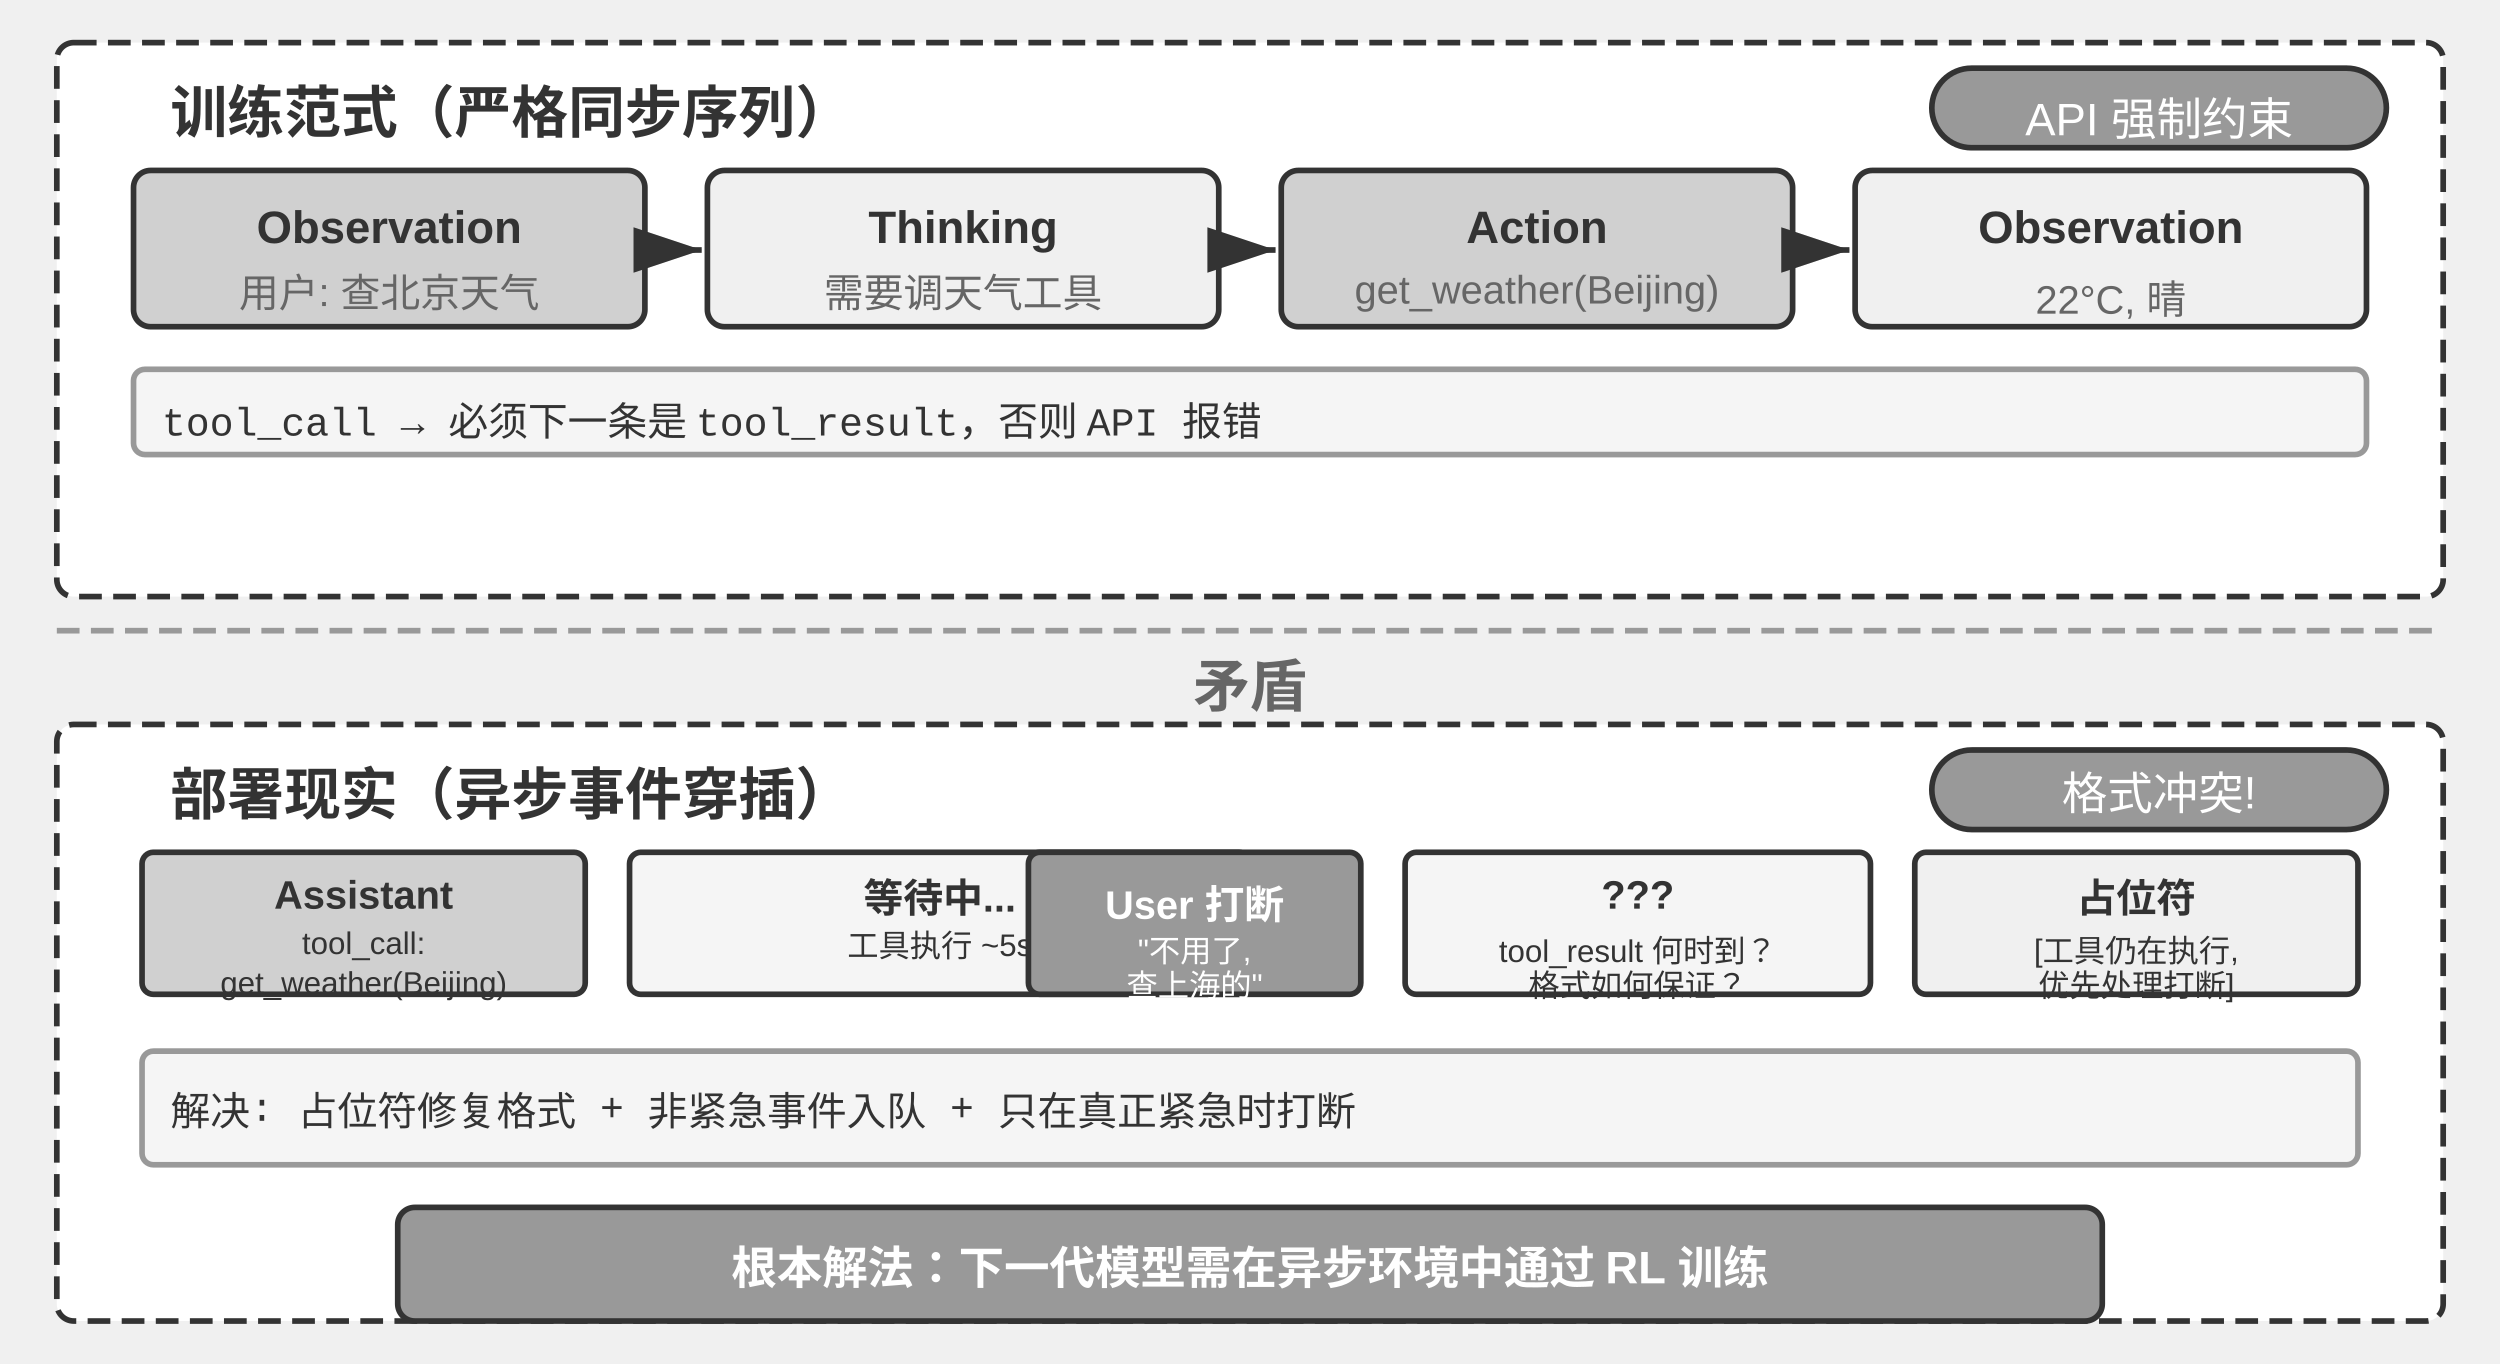
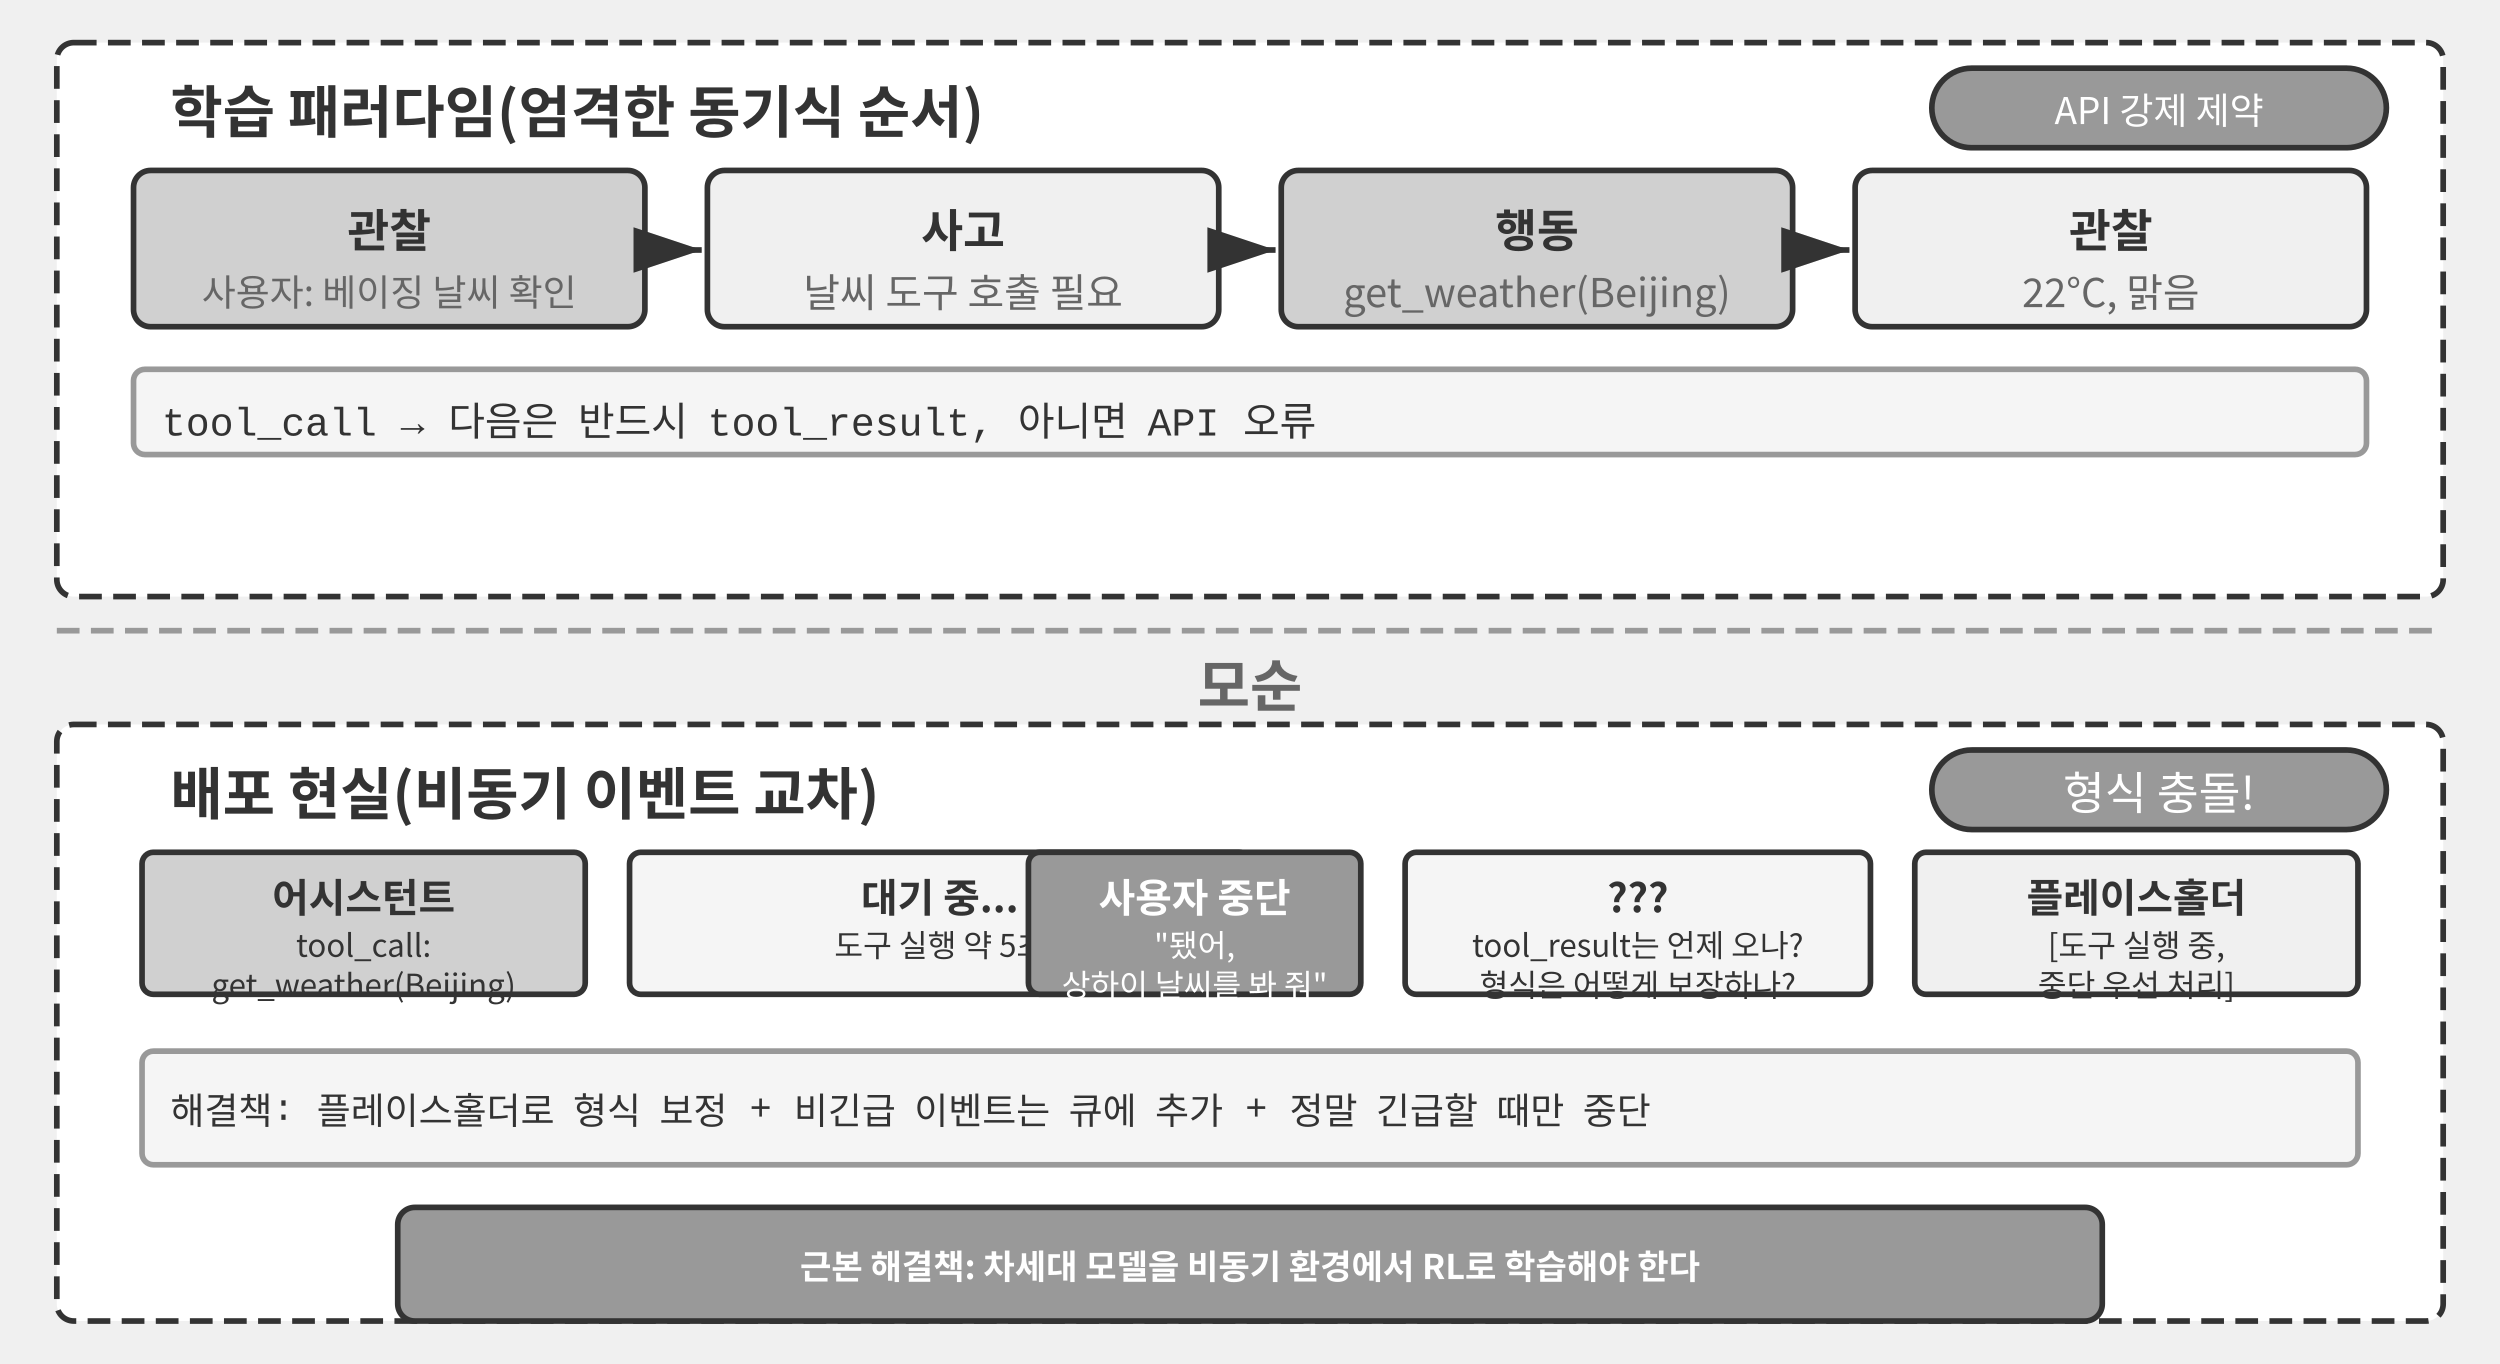
<svg xmlns="http://www.w3.org/2000/svg" viewBox="0 40 880 480" width="880" height="480" style="background:#ffffff">
  <defs>
    <marker id="ah" markerWidth="12" markerHeight="8" refX="12" refY="4" orient="auto">
      <polygon points="0 0, 12 4, 0 8" fill="#333333" />
    </marker>
    <marker id="ah-light" markerWidth="12" markerHeight="8" refX="12" refY="4" orient="auto">
      <polygon points="0 0, 12 4, 0 8" fill="#999999" />
    </marker>
  </defs>
  <rect x="20" y="55" width="840" height="195" rx="6" fill="#ffffff" stroke="#333333" stroke-width="2" stroke-dasharray="8,4" />
-   <text x="60" y="78" font-family="Arial, 'Helvetica Neue', Helvetica, 'PingFang SC', 'Microsoft YaHei', sans-serif" font-size="20" fill="#333333" text-anchor="start" dominant-baseline="central" font-weight="bold">训练范式（严格同步序列）</text>
+   <text x="60" y="78" font-family="'Noto Sans KR', 'Noto Sans CJK KR', 'Apple SD Gothic Neo', Arial, sans-serif" font-size="20" fill="#333333" text-anchor="start" dominant-baseline="central" font-weight="bold">학습 패러다임(엄격한 동기식 순서)</text>
  <rect x="680" y="64" width="160" height="28" rx="14" fill="#999999" stroke="#333333" stroke-width="2" />
-   <text x="760.0" y="78.0" font-family="Arial, 'Helvetica Neue', Helvetica, 'PingFang SC', 'Microsoft YaHei', sans-serif" font-size="16" fill="#ffffff" text-anchor="middle" dominant-baseline="central" font-weight="normal">API 强制约束</text>
+   <text x="760.0" y="78.0" font-family="'Noto Sans KR', 'Noto Sans CJK KR', 'Apple SD Gothic Neo', Arial, sans-serif" font-size="13" fill="#ffffff" text-anchor="middle" dominant-baseline="central" font-weight="normal">API 강제 제약</text>
  <rect x="47.0" y="100" width="180" height="55" rx="6" fill="#d0d0d0" stroke="#333333" stroke-width="2" />
-   <text x="137.0" y="120" font-family="Arial, 'Helvetica Neue', Helvetica, 'PingFang SC', 'Microsoft YaHei', sans-serif" font-size="16" fill="#333333" text-anchor="middle" dominant-baseline="central" font-weight="bold">Observation</text>
-   <text x="137.0" y="142" font-family="Arial, 'Helvetica Neue', Helvetica, 'PingFang SC', 'Microsoft YaHei', sans-serif" font-size="14" fill="#666666" text-anchor="middle" dominant-baseline="central" font-weight="normal">用户: 查北京天气</text>
+   <text x="137.0" y="120" font-family="'Noto Sans KR', 'Noto Sans CJK KR', 'Apple SD Gothic Neo', Arial, sans-serif" font-size="16" fill="#333333" text-anchor="middle" dominant-baseline="central" font-weight="bold">관찰</text>
+   <text x="137.0" y="142" font-family="'Noto Sans KR', 'Noto Sans CJK KR', 'Apple SD Gothic Neo', Arial, sans-serif" font-size="13" fill="#666666" text-anchor="middle" dominant-baseline="central" font-weight="normal">사용자: 베이징 날씨 확인</text>
  <line x1="229.0" y1="128" x2="247.0" y2="128" stroke="#333333" stroke-width="2" marker-end="url(#ah)" />
  <rect x="249.0" y="100" width="180" height="55" rx="6" fill="#f0f0f0" stroke="#333333" stroke-width="2" />
-   <text x="339.0" y="120" font-family="Arial, 'Helvetica Neue', Helvetica, 'PingFang SC', 'Microsoft YaHei', sans-serif" font-size="16" fill="#333333" text-anchor="middle" dominant-baseline="central" font-weight="bold">Thinking</text>
-   <text x="339.0" y="142" font-family="Arial, 'Helvetica Neue', Helvetica, 'PingFang SC', 'Microsoft YaHei', sans-serif" font-size="14" fill="#666666" text-anchor="middle" dominant-baseline="central" font-weight="normal">需要调天气工具</text>
+   <text x="339.0" y="120" font-family="'Noto Sans KR', 'Noto Sans CJK KR', 'Apple SD Gothic Neo', Arial, sans-serif" font-size="16" fill="#333333" text-anchor="middle" dominant-baseline="central" font-weight="bold">사고</text>
+   <text x="339.0" y="142" font-family="'Noto Sans KR', 'Noto Sans CJK KR', 'Apple SD Gothic Neo', Arial, sans-serif" font-size="14" fill="#666666" text-anchor="middle" dominant-baseline="central" font-weight="normal">날씨 도구 호출 필요</text>
  <line x1="431.0" y1="128" x2="449.0" y2="128" stroke="#333333" stroke-width="2" marker-end="url(#ah)" />
  <rect x="451.0" y="100" width="180" height="55" rx="6" fill="#d0d0d0" stroke="#333333" stroke-width="2" />
-   <text x="541.0" y="120" font-family="Arial, 'Helvetica Neue', Helvetica, 'PingFang SC', 'Microsoft YaHei', sans-serif" font-size="16" fill="#333333" text-anchor="middle" dominant-baseline="central" font-weight="bold">Action</text>
-   <text x="541.0" y="142" font-family="Arial, 'Helvetica Neue', Helvetica, 'PingFang SC', 'Microsoft YaHei', sans-serif" font-size="14" fill="#666666" text-anchor="middle" dominant-baseline="central" font-weight="normal">get_weather(Beijing)</text>
+   <text x="541.0" y="120" font-family="'Noto Sans KR', 'Noto Sans CJK KR', 'Apple SD Gothic Neo', Arial, sans-serif" font-size="16" fill="#333333" text-anchor="middle" dominant-baseline="central" font-weight="bold">행동</text>
+   <text x="541.0" y="142" font-family="'Noto Sans KR', 'Noto Sans CJK KR', 'Apple SD Gothic Neo', Arial, sans-serif" font-size="14" fill="#666666" text-anchor="middle" dominant-baseline="central" font-weight="normal">get_weather(Beijing)</text>
  <line x1="633.0" y1="128" x2="651.0" y2="128" stroke="#333333" stroke-width="2" marker-end="url(#ah)" />
  <rect x="653.0" y="100" width="180" height="55" rx="6" fill="#f0f0f0" stroke="#333333" stroke-width="2" />
-   <text x="743.0" y="120" font-family="Arial, 'Helvetica Neue', Helvetica, 'PingFang SC', 'Microsoft YaHei', sans-serif" font-size="16" fill="#333333" text-anchor="middle" dominant-baseline="central" font-weight="bold">Observation</text>
-   <text x="743.0" y="142" font-family="Arial, 'Helvetica Neue', Helvetica, 'PingFang SC', 'Microsoft YaHei', sans-serif" font-size="14" fill="#666666" text-anchor="middle" dominant-baseline="central" font-weight="normal">22°C, 晴</text>
+   <text x="743.0" y="120" font-family="'Noto Sans KR', 'Noto Sans CJK KR', 'Apple SD Gothic Neo', Arial, sans-serif" font-size="16" fill="#333333" text-anchor="middle" dominant-baseline="central" font-weight="bold">관찰</text>
+   <text x="743.0" y="142" font-family="'Noto Sans KR', 'Noto Sans CJK KR', 'Apple SD Gothic Neo', Arial, sans-serif" font-size="14" fill="#666666" text-anchor="middle" dominant-baseline="central" font-weight="normal">22°C, 맑음</text>
  <rect x="47.0" y="170" width="786" height="30" rx="4" fill="#f5f5f5" stroke="#999999" stroke-width="2" />
-   <text x="57.0" y="185" font-family="'Courier New', Courier, monospace" font-size="14" fill="#333333" text-anchor="start" dominant-baseline="central">tool_call → 必须下一条是 tool_result，否则 API 报错</text>
+   <text x="57.0" y="185" font-family="'Courier New', Courier, 'Noto Sans Mono CJK KR', 'Noto Sans CJK KR', 'Apple SD Gothic Neo', monospace" font-size="14" fill="#333333" text-anchor="start" dominant-baseline="central">tool_call → 다음은 반드시 tool_result, 아니면 API 오류</text>
  <line x1="20" y1="262" x2="860" y2="262" stroke="#999999" stroke-width="2" stroke-dasharray="8,4" />
-   <text x="440.0" y="280" font-family="Arial, 'Helvetica Neue', Helvetica, 'PingFang SC', 'Microsoft YaHei', sans-serif" font-size="20" fill="#666666" text-anchor="middle" dominant-baseline="central" font-weight="bold">矛盾</text>
+   <text x="440.0" y="280" font-family="'Noto Sans KR', 'Noto Sans CJK KR', 'Apple SD Gothic Neo', Arial, sans-serif" font-size="20" fill="#666666" text-anchor="middle" dominant-baseline="central" font-weight="bold">모순</text>
  <rect x="20" y="295" width="840" height="210" rx="6" fill="#ffffff" stroke="#333333" stroke-width="2" stroke-dasharray="8,4" />
-   <text x="60" y="318" font-family="Arial, 'Helvetica Neue', Helvetica, 'PingFang SC', 'Microsoft YaHei', sans-serif" font-size="20" fill="#333333" text-anchor="start" dominant-baseline="central" font-weight="bold">部署现实（异步事件穿插）</text>
+   <text x="60" y="318" font-family="'Noto Sans KR', 'Noto Sans CJK KR', 'Apple SD Gothic Neo', Arial, sans-serif" font-size="20" fill="#333333" text-anchor="start" dominant-baseline="central" font-weight="bold">배포 현실(비동기 이벤트 교차)</text>
  <rect x="680" y="304" width="160" height="28" rx="14" fill="#999999" stroke="#333333" stroke-width="2" />
-   <text x="760.0" y="318.0" font-family="Arial, 'Helvetica Neue', Helvetica, 'PingFang SC', 'Microsoft YaHei', sans-serif" font-size="16" fill="#ffffff" text-anchor="middle" dominant-baseline="central" font-weight="normal">格式冲突!</text>
+   <text x="760.0" y="318.0" font-family="'Noto Sans KR', 'Noto Sans CJK KR', 'Apple SD Gothic Neo', Arial, sans-serif" font-size="16" fill="#ffffff" text-anchor="middle" dominant-baseline="central" font-weight="normal">형식 충돌!</text>
  <rect x="50.0" y="340" width="156.0" height="50" rx="4" fill="#d0d0d0" stroke="#333333" stroke-width="2" />
-   <text x="128.0" y="355" font-family="Arial, 'Helvetica Neue', Helvetica, 'PingFang SC', 'Microsoft YaHei', sans-serif" font-size="14" fill="#333333" text-anchor="middle" dominant-baseline="central" font-weight="bold">Assistant</text>
-   <text x="128.0" y="372" font-family="Arial, 'Helvetica Neue', Helvetica, 'PingFang SC', 'Microsoft YaHei', sans-serif" font-size="11" fill="#333333" text-anchor="middle" dominant-baseline="central" font-weight="normal">tool_call:</text>
-   <text x="128.0" y="386" font-family="Arial, 'Helvetica Neue', Helvetica, 'PingFang SC', 'Microsoft YaHei', sans-serif" font-size="11" fill="#333333" text-anchor="middle" dominant-baseline="central" font-weight="normal">get_weather(Beijing)</text>
+   <text x="128.0" y="355" font-family="'Noto Sans KR', 'Noto Sans CJK KR', 'Apple SD Gothic Neo', Arial, sans-serif" font-size="14" fill="#333333" text-anchor="middle" dominant-baseline="central" font-weight="bold">어시스턴트</text>
+   <text x="128.0" y="372" font-family="'Noto Sans KR', 'Noto Sans CJK KR', 'Apple SD Gothic Neo', Arial, sans-serif" font-size="11" fill="#333333" text-anchor="middle" dominant-baseline="central" font-weight="normal">tool_call:</text>
+   <text x="128.0" y="386" font-family="'Noto Sans KR', 'Noto Sans CJK KR', 'Apple SD Gothic Neo', Arial, sans-serif" font-size="11" fill="#333333" text-anchor="middle" dominant-baseline="central" font-weight="normal">get_weather(Beijing)</text>
  <rect x="221.6" y="340" width="218.4" height="50" rx="4" fill="#f5f5f5" stroke="#333333" stroke-width="2" />
-   <text x="330.8" y="355" font-family="Arial, 'Helvetica Neue', Helvetica, 'PingFang SC', 'Microsoft YaHei', sans-serif" font-size="14" fill="#333333" text-anchor="middle" dominant-baseline="central" font-weight="bold">等待中...</text>
-   <text x="330.8" y="372" font-family="Arial, 'Helvetica Neue', Helvetica, 'PingFang SC', 'Microsoft YaHei', sans-serif" font-size="11" fill="#333333" text-anchor="middle" dominant-baseline="central" font-weight="normal">工具执行 ~5s</text>
+   <text x="330.8" y="355" font-family="'Noto Sans KR', 'Noto Sans CJK KR', 'Apple SD Gothic Neo', Arial, sans-serif" font-size="14" fill="#333333" text-anchor="middle" dominant-baseline="central" font-weight="bold">대기 중...</text>
+   <text x="330.8" y="372" font-family="'Noto Sans KR', 'Noto Sans CJK KR', 'Apple SD Gothic Neo', Arial, sans-serif" font-size="11" fill="#333333" text-anchor="middle" dominant-baseline="central" font-weight="normal">도구 실행 약 5초</text>
  <rect x="362.0" y="340" width="117" height="50" rx="4" fill="#999999" stroke="#333333" stroke-width="2" />
-   <text x="420.5" y="355" font-family="Arial, 'Helvetica Neue', Helvetica, 'PingFang SC', 'Microsoft YaHei', sans-serif" font-size="14" fill="#ffffff" text-anchor="middle" dominant-baseline="central" font-weight="bold">User 打断</text>
-   <text x="420.5" y="372" font-family="Arial, 'Helvetica Neue', Helvetica, 'PingFang SC', 'Microsoft YaHei', sans-serif" font-size="11" fill="#ffffff" text-anchor="middle" dominant-baseline="central" font-weight="normal">"不用了,</text>
-   <text x="420.5" y="386" font-family="Arial, 'Helvetica Neue', Helvetica, 'PingFang SC', 'Microsoft YaHei', sans-serif" font-size="11" fill="#ffffff" text-anchor="middle" dominant-baseline="central" font-weight="normal">查上海的"</text>
+   <text x="420.5" y="355" font-family="'Noto Sans KR', 'Noto Sans CJK KR', 'Apple SD Gothic Neo', Arial, sans-serif" font-size="14" fill="#ffffff" text-anchor="middle" dominant-baseline="central" font-weight="bold">사용자 중단</text>
+   <text x="420.5" y="372" font-family="'Noto Sans KR', 'Noto Sans CJK KR', 'Apple SD Gothic Neo', Arial, sans-serif" font-size="11" fill="#ffffff" text-anchor="middle" dominant-baseline="central" font-weight="normal">"됐어, </text>
+   <text x="420.5" y="386" font-family="'Noto Sans KR', 'Noto Sans CJK KR', 'Apple SD Gothic Neo', Arial, sans-serif" font-size="11" fill="#ffffff" text-anchor="middle" dominant-baseline="central" font-weight="normal">상하이 날씨를 봐 줘"</text>
  <rect x="494.6" y="340" width="163.8" height="50" rx="4" fill="#f5f5f5" stroke="#333333" stroke-width="2" />
-   <text x="576.5" y="355" font-family="Arial, 'Helvetica Neue', Helvetica, 'PingFang SC', 'Microsoft YaHei', sans-serif" font-size="14" fill="#333333" text-anchor="middle" dominant-baseline="central" font-weight="bold">???</text>
-   <text x="576.5" y="372" font-family="Arial, 'Helvetica Neue', Helvetica, 'PingFang SC', 'Microsoft YaHei', sans-serif" font-size="11" fill="#333333" text-anchor="middle" dominant-baseline="central" font-weight="normal">tool_result 何时到？</text>
-   <text x="576.5" y="386" font-family="Arial, 'Helvetica Neue', Helvetica, 'PingFang SC', 'Microsoft YaHei', sans-serif" font-size="11" fill="#333333" text-anchor="middle" dominant-baseline="central" font-weight="normal">格式如何保证？</text>
+   <text x="576.5" y="355" font-family="'Noto Sans KR', 'Noto Sans CJK KR', 'Apple SD Gothic Neo', Arial, sans-serif" font-size="14" fill="#333333" text-anchor="middle" dominant-baseline="central" font-weight="bold">???</text>
+   <text x="576.5" y="372" font-family="'Noto Sans KR', 'Noto Sans CJK KR', 'Apple SD Gothic Neo', Arial, sans-serif" font-size="11" fill="#333333" text-anchor="middle" dominant-baseline="central" font-weight="normal">tool_result는 언제 오나?</text>
+   <text x="576.5" y="386" font-family="'Noto Sans KR', 'Noto Sans CJK KR', 'Apple SD Gothic Neo', Arial, sans-serif" font-size="11" fill="#333333" text-anchor="middle" dominant-baseline="central" font-weight="normal">형식은 어떻게 보장하나?</text>
  <rect x="674.0" y="340" width="156.0" height="50" rx="4" fill="#f0f0f0" stroke="#333333" stroke-width="2" />
-   <text x="752.0" y="355" font-family="Arial, 'Helvetica Neue', Helvetica, 'PingFang SC', 'Microsoft YaHei', sans-serif" font-size="14" fill="#333333" text-anchor="middle" dominant-baseline="central" font-weight="bold">占位符</text>
-   <text x="752.0" y="372" font-family="Arial, 'Helvetica Neue', Helvetica, 'PingFang SC', 'Microsoft YaHei', sans-serif" font-size="11" fill="#333333" text-anchor="middle" dominant-baseline="central" font-weight="normal">[工具仍在执行,</text>
-   <text x="752.0" y="386" font-family="Arial, 'Helvetica Neue', Helvetica, 'PingFang SC', 'Microsoft YaHei', sans-serif" font-size="11" fill="#333333" text-anchor="middle" dominant-baseline="central" font-weight="normal">优先处理打断]</text>
+   <text x="752.0" y="355" font-family="'Noto Sans KR', 'Noto Sans CJK KR', 'Apple SD Gothic Neo', Arial, sans-serif" font-size="14" fill="#333333" text-anchor="middle" dominant-baseline="central" font-weight="bold">플레이스홀더</text>
+   <text x="752.0" y="372" font-family="'Noto Sans KR', 'Noto Sans CJK KR', 'Apple SD Gothic Neo', Arial, sans-serif" font-size="11" fill="#333333" text-anchor="middle" dominant-baseline="central" font-weight="normal">[도구 실행 중,</text>
+   <text x="752.0" y="386" font-family="'Noto Sans KR', 'Noto Sans CJK KR', 'Apple SD Gothic Neo', Arial, sans-serif" font-size="11" fill="#333333" text-anchor="middle" dominant-baseline="central" font-weight="normal">중단 우선 처리]</text>
  <rect x="50" y="410" width="780" height="40" rx="4" fill="#f5f5f5" stroke="#999999" stroke-width="2" />
-   <text x="60" y="430" font-family="'Courier New', Courier, monospace" font-size="14" fill="#333333" text-anchor="start" dominant-baseline="central">解决: 占位符修复格式 + 非紧急事件入队 + 只在真正紧急时打断</text>
+   <text x="60" y="430" font-family="'Courier New', Courier, 'Noto Sans Mono CJK KR', 'Noto Sans CJK KR', 'Apple SD Gothic Neo', monospace" font-size="13" fill="#333333" text-anchor="start" dominant-baseline="central">해결책: 플레이스홀더로 형식 보정 + 비긴급 이벤트는 큐에 추가 + 정말 긴급할 때만 중단</text>
  <rect x="140" y="465" width="600" height="40" rx="6" fill="#999999" stroke="#333333" stroke-width="2" />
-   <text x="440.0" y="485" font-family="Arial, 'Helvetica Neue', Helvetica, 'PingFang SC', 'Microsoft YaHei', sans-serif" font-size="16" fill="#ffffff" text-anchor="middle" dominant-baseline="central" font-weight="bold">根本解法：下一代模型需在异步环境中通过 RL 训练</text>
+   <text x="440.0" y="485" font-family="'Noto Sans KR', 'Noto Sans CJK KR', 'Apple SD Gothic Neo', Arial, sans-serif" font-size="12" fill="#ffffff" text-anchor="middle" dominant-baseline="central" font-weight="bold">근본 해결책: 차세대 모델을 비동기 환경에서 RL로 학습해야 한다</text>
</svg>
